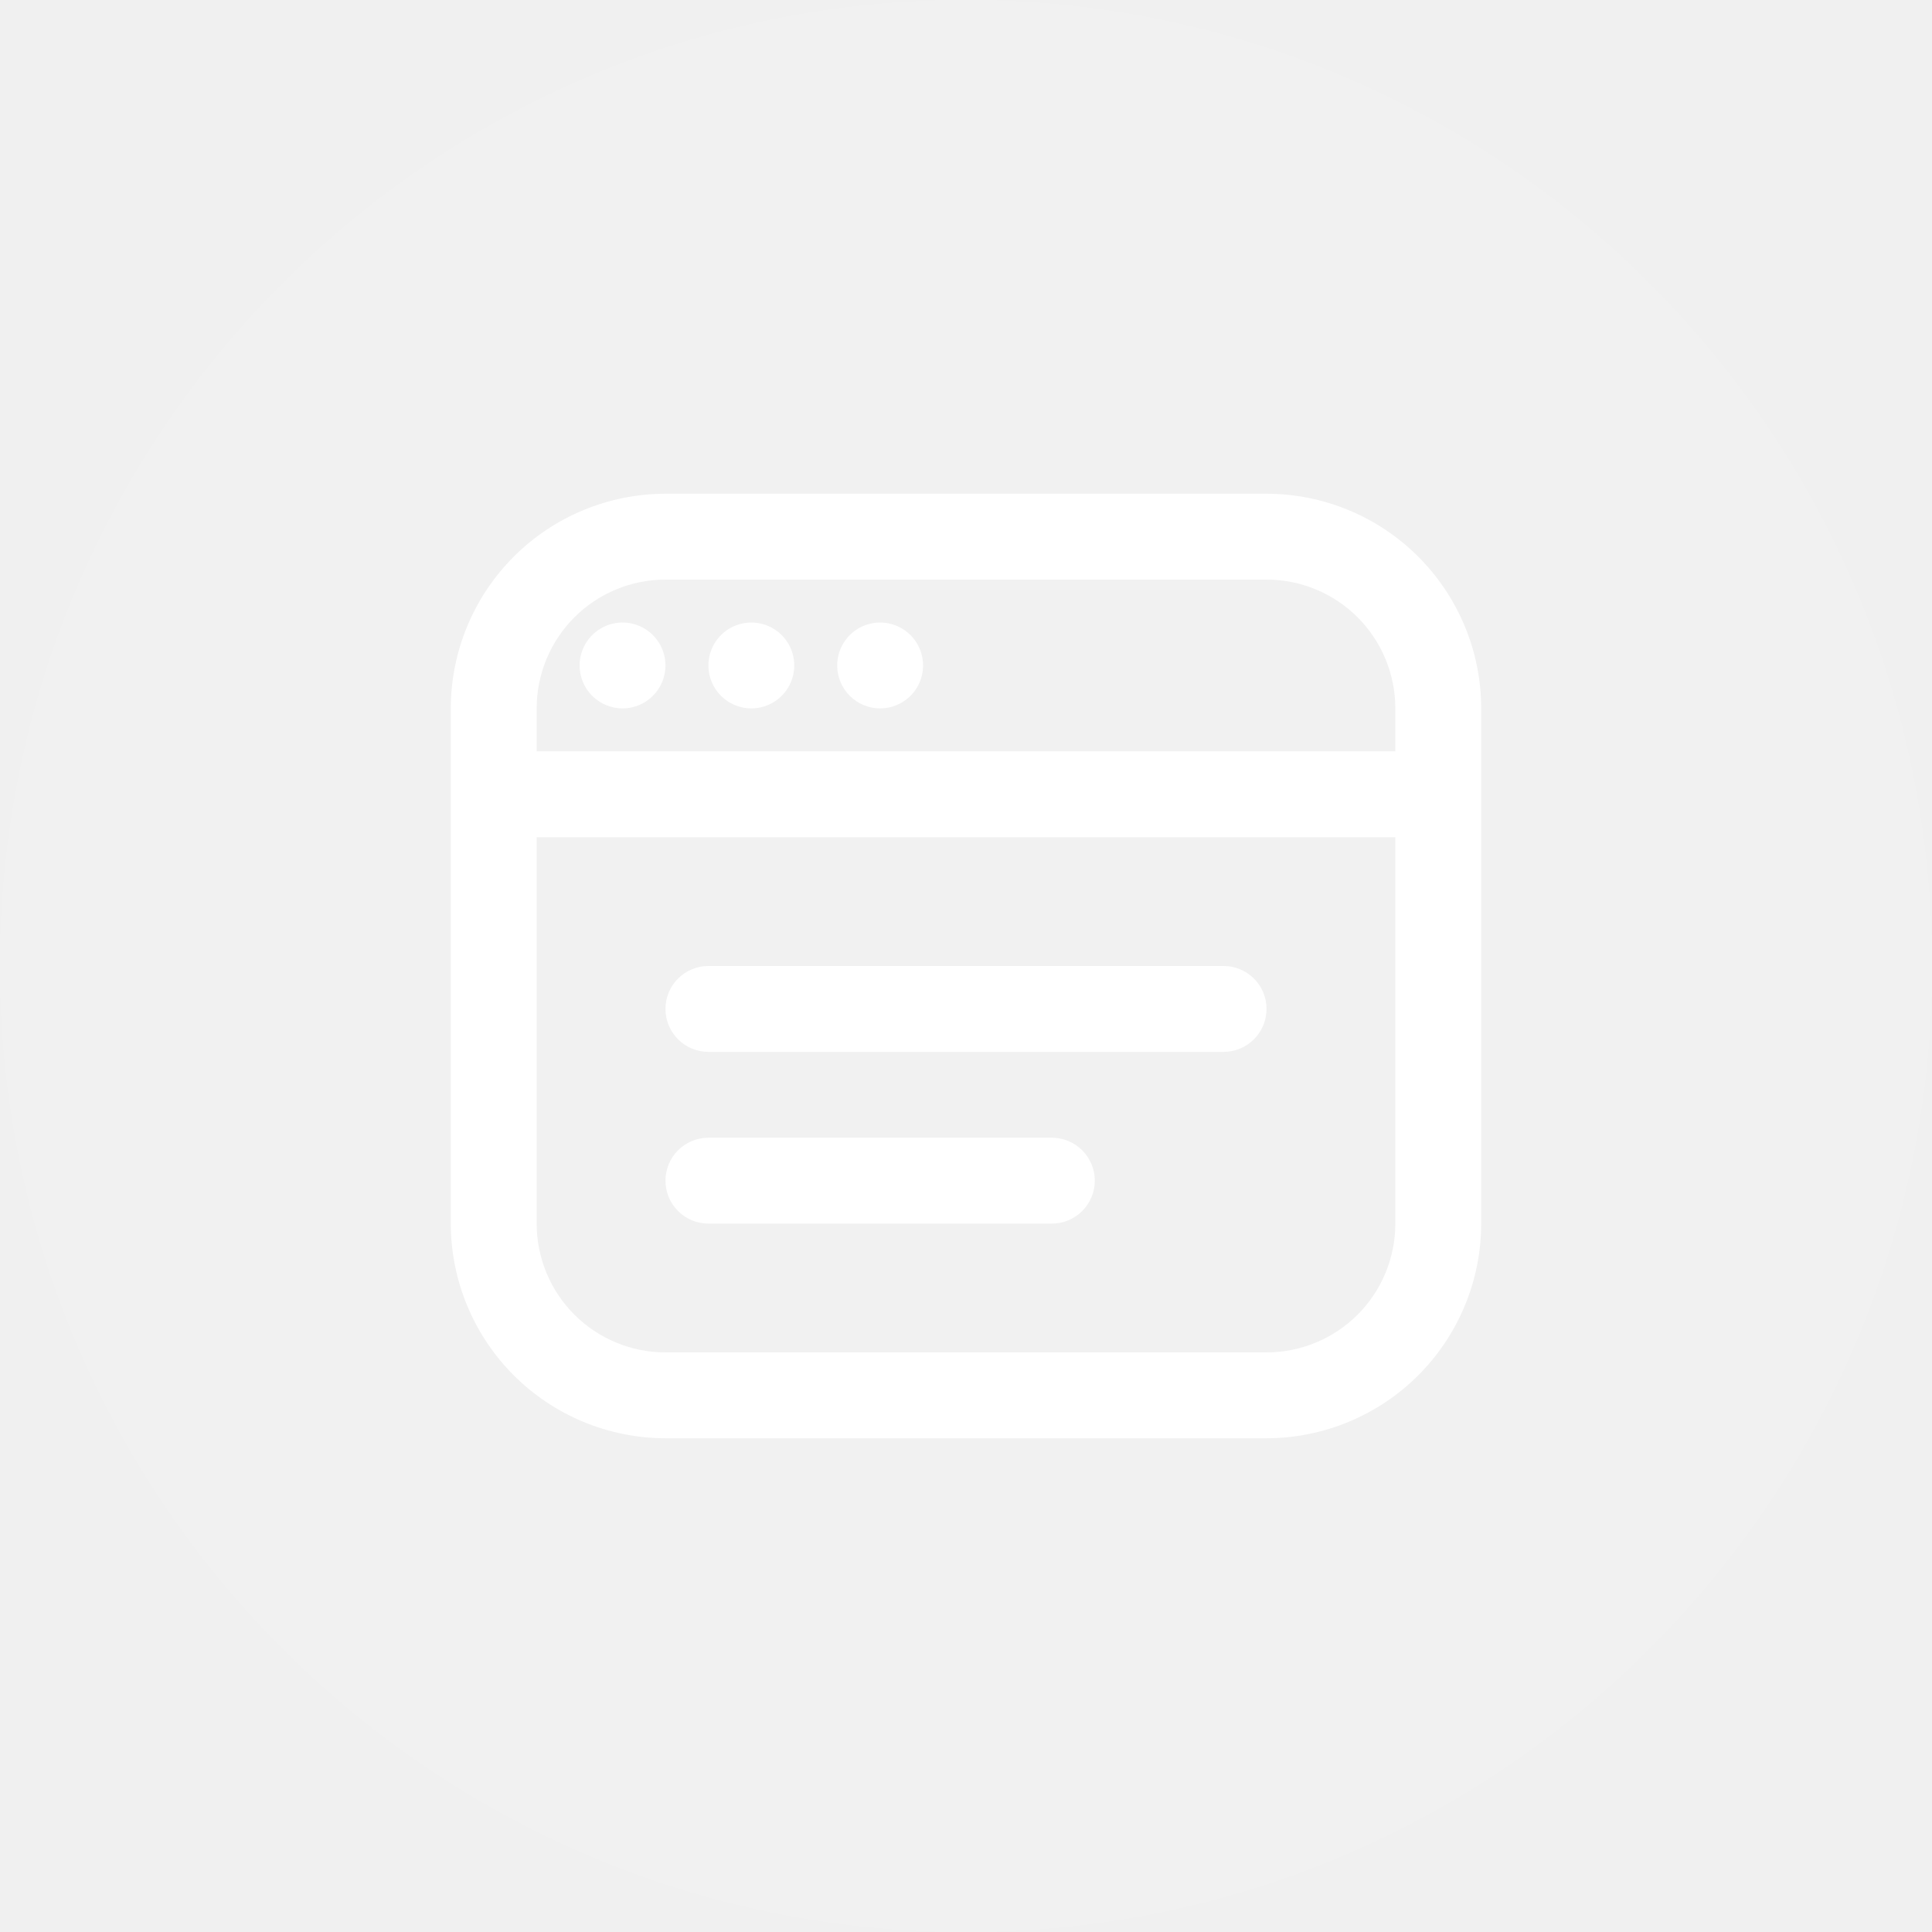
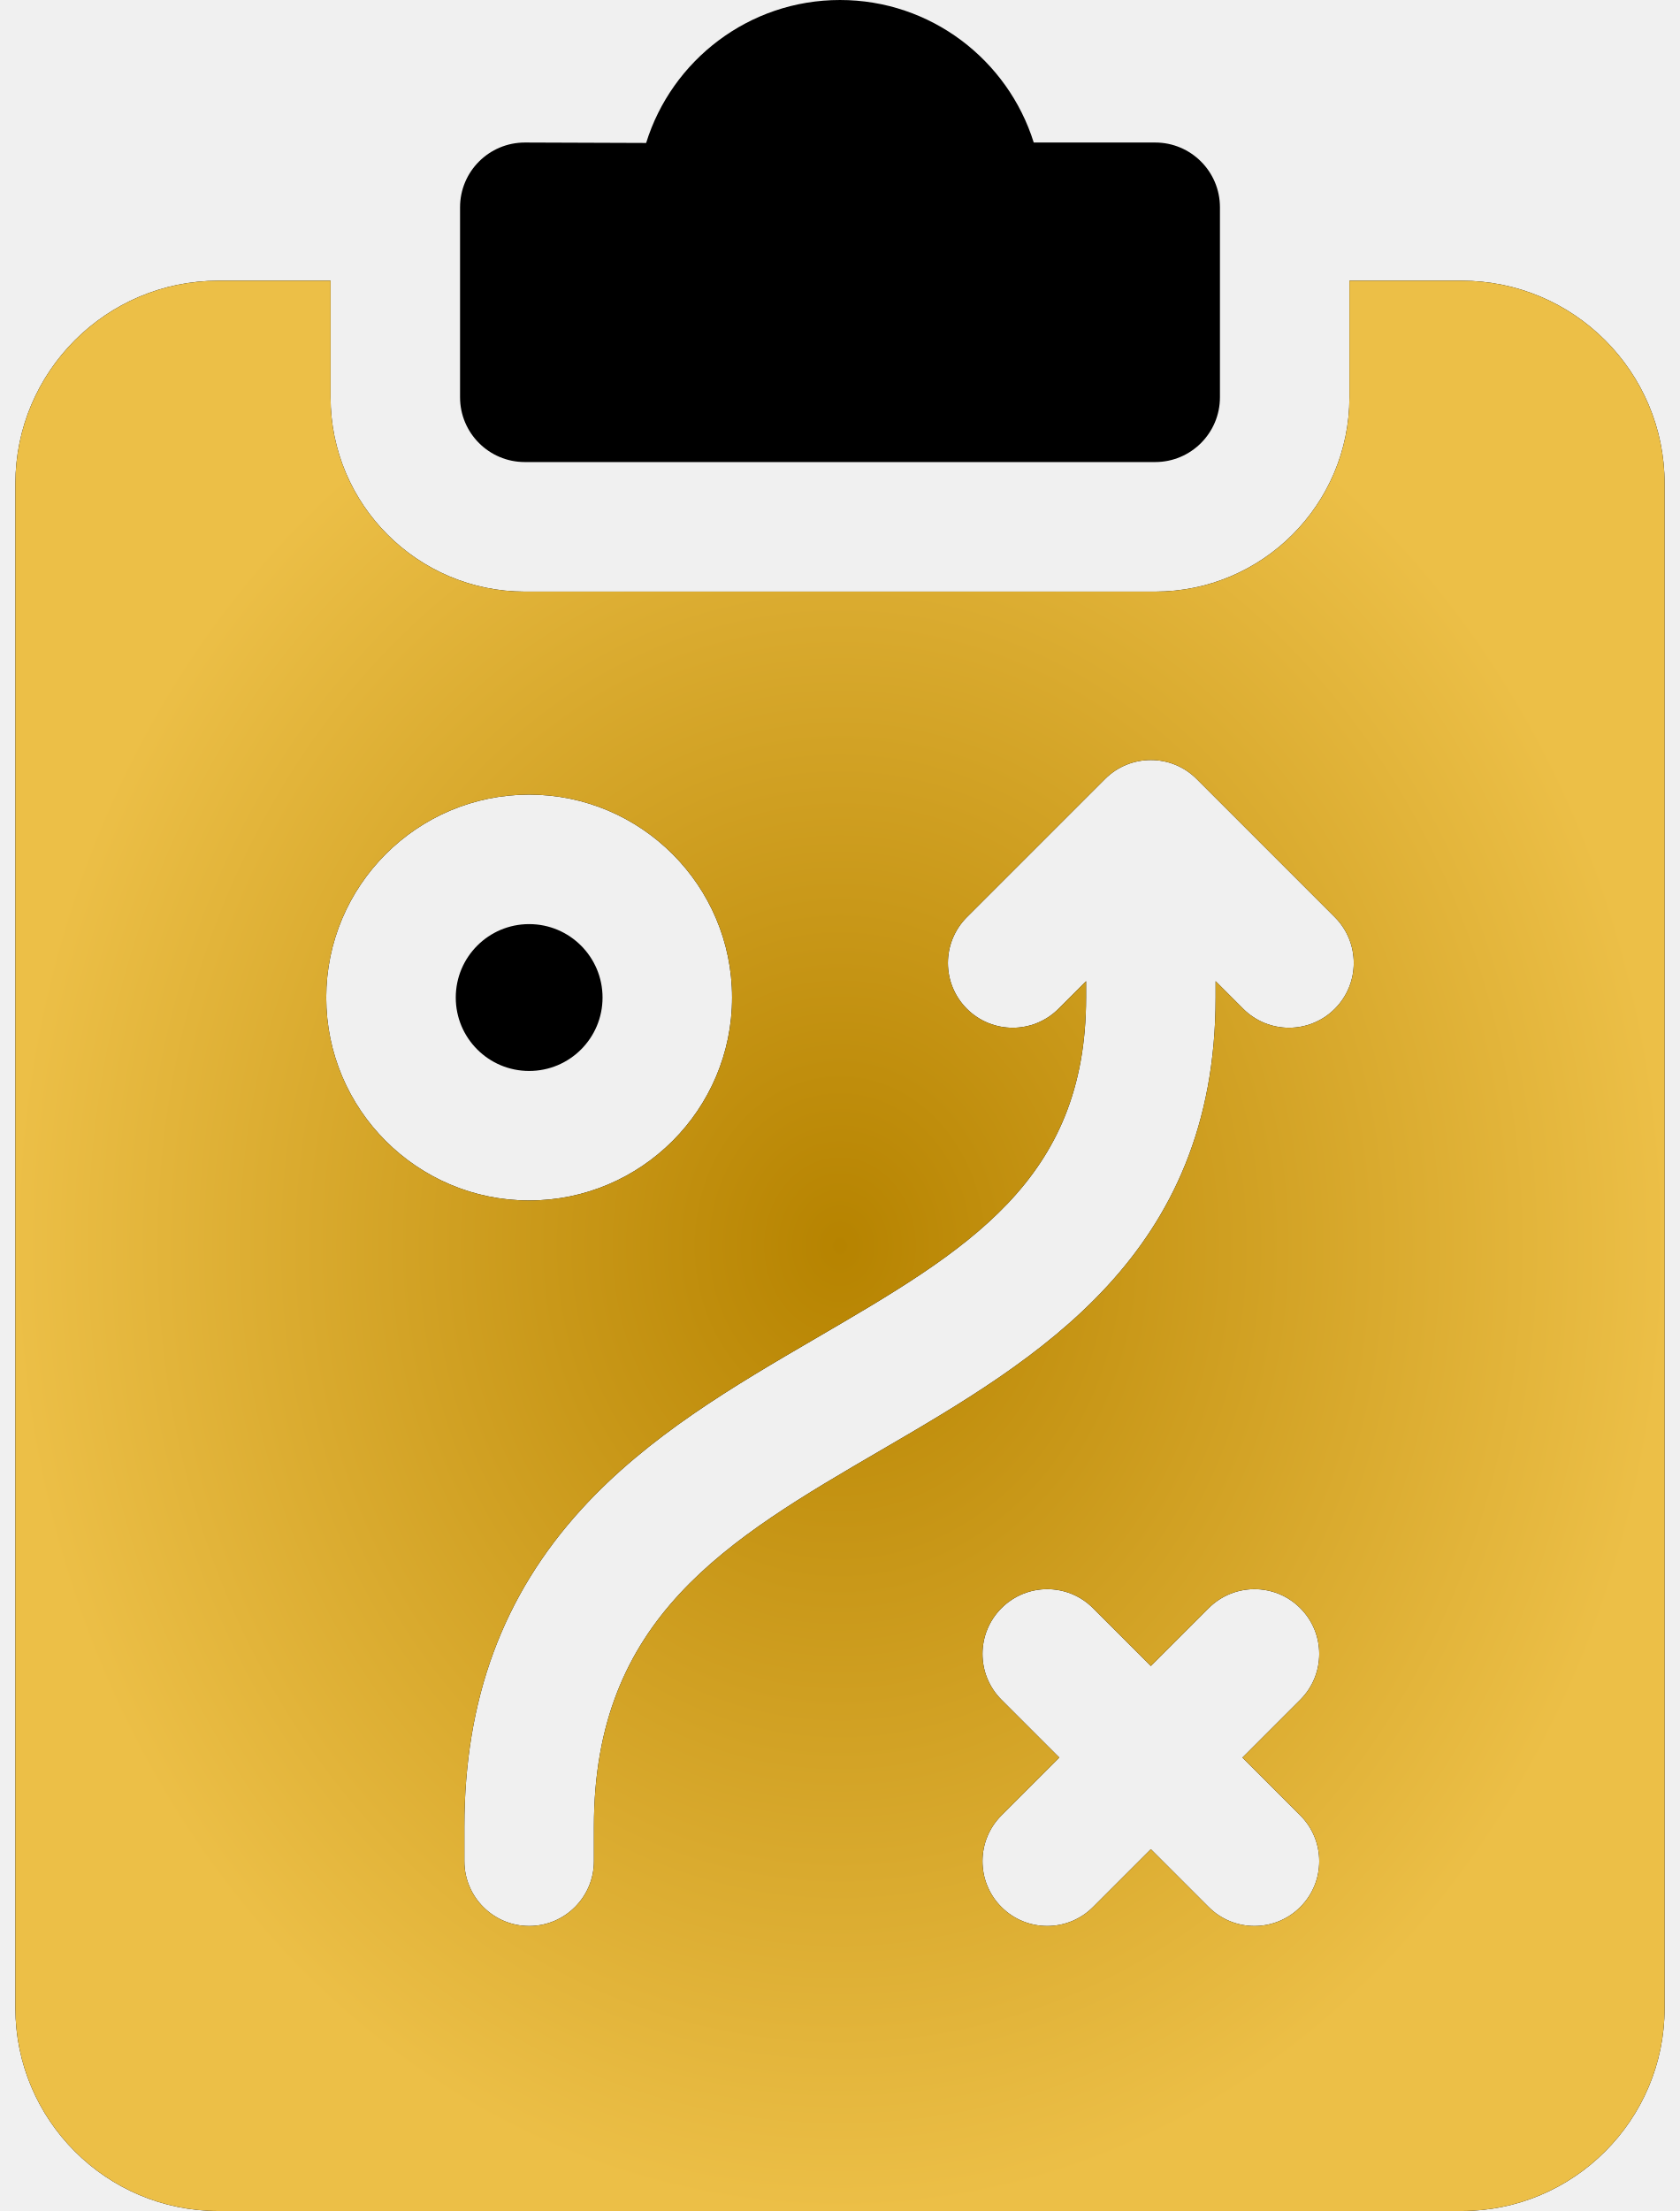
- <svg xmlns="http://www.w3.org/2000/svg" width="60" height="60" viewBox="0 0 60 60" fill="none">
-   <circle cx="30" cy="30" r="30" fill="white" fill-opacity="0.1" />
-   <path d="M39.333 15.333H20.667C18.899 15.335 17.205 16.038 15.955 17.288C14.705 18.538 14.002 20.233 14 22V38C14.002 39.767 14.705 41.462 15.955 42.712C17.205 43.961 18.899 44.664 20.667 44.667H39.333C41.101 44.664 42.795 43.961 44.045 42.712C45.295 41.462 45.998 39.767 46 38V22C45.998 20.233 45.295 18.538 44.045 17.288C42.795 16.038 41.101 15.335 39.333 15.333ZM20.667 18H39.333C40.394 18 41.412 18.421 42.162 19.172C42.912 19.922 43.333 20.939 43.333 22V23.333H16.667V22C16.667 20.939 17.088 19.922 17.838 19.172C18.588 18.421 19.606 18 20.667 18ZM39.333 42H20.667C19.606 42 18.588 41.578 17.838 40.828C17.088 40.078 16.667 39.061 16.667 38V26H43.333V38C43.333 39.061 42.912 40.078 42.162 40.828C41.412 41.578 40.394 42 39.333 42ZM39.333 31.333C39.333 31.687 39.193 32.026 38.943 32.276C38.693 32.526 38.354 32.667 38 32.667H22C21.646 32.667 21.307 32.526 21.057 32.276C20.807 32.026 20.667 31.687 20.667 31.333C20.667 30.98 20.807 30.64 21.057 30.39C21.307 30.14 21.646 30 22 30H38C38.354 30 38.693 30.14 38.943 30.39C39.193 30.64 39.333 30.98 39.333 31.333ZM34 36.667C34 37.02 33.859 37.359 33.609 37.609C33.359 37.859 33.02 38 32.667 38H22C21.646 38 21.307 37.859 21.057 37.609C20.807 37.359 20.667 37.02 20.667 36.667C20.667 36.313 20.807 35.974 21.057 35.724C21.307 35.474 21.646 35.333 22 35.333H32.667C33.02 35.333 33.359 35.474 33.609 35.724C33.859 35.974 34 36.313 34 36.667ZM18 20.667C18 20.403 18.078 20.145 18.225 19.926C18.371 19.707 18.579 19.536 18.823 19.435C19.067 19.334 19.335 19.307 19.593 19.359C19.852 19.41 20.09 19.537 20.276 19.724C20.463 19.91 20.59 20.148 20.641 20.407C20.692 20.665 20.666 20.933 20.565 21.177C20.464 21.421 20.293 21.629 20.074 21.775C19.855 21.922 19.597 22 19.333 22C18.98 22 18.641 21.859 18.39 21.609C18.14 21.359 18 21.02 18 20.667ZM22 20.667C22 20.403 22.078 20.145 22.225 19.926C22.371 19.707 22.579 19.536 22.823 19.435C23.067 19.334 23.335 19.307 23.593 19.359C23.852 19.41 24.09 19.537 24.276 19.724C24.463 19.91 24.59 20.148 24.641 20.407C24.692 20.665 24.666 20.933 24.565 21.177C24.464 21.421 24.293 21.629 24.074 21.775C23.855 21.922 23.597 22 23.333 22C22.98 22 22.641 21.859 22.39 21.609C22.14 21.359 22 21.02 22 20.667ZM26 20.667C26 20.403 26.078 20.145 26.225 19.926C26.371 19.707 26.579 19.536 26.823 19.435C27.067 19.334 27.335 19.307 27.593 19.359C27.852 19.41 28.09 19.537 28.276 19.724C28.463 19.91 28.59 20.148 28.641 20.407C28.692 20.665 28.666 20.933 28.565 21.177C28.464 21.421 28.293 21.629 28.074 21.775C27.855 21.922 27.597 22 27.333 22C26.98 22 26.641 21.859 26.39 21.609C26.14 21.359 26 21.02 26 20.667Z" fill="white" />
+ <svg xmlns="http://www.w3.org/2000/svg" viewBox="0 0 38 50" fill="none">
+   <path d="M11.871 10.449H26.129C26.938 10.449 27.594 9.793 27.594 8.984V4.688C27.594 3.879 26.938 3.223 26.129 3.223H23.382C22.799 1.357 21.055 0 19 0C16.941 0 15.195 1.362 14.615 3.233L11.875 3.223C11.057 3.223 10.406 3.883 10.406 4.688V8.984C10.406 9.793 11.062 10.449 11.871 10.449Z" fill="black" />
+   <path d="M11.969 24.219C12.886 24.219 13.629 23.476 13.629 22.559C13.629 21.642 12.886 20.898 11.969 20.898C11.052 20.898 10.309 21.642 10.309 22.559C10.309 23.476 11.052 24.219 11.969 24.219Z" fill="black" />
+   <path d="M33.062 6.348H30.523V8.984C30.523 11.408 28.552 13.379 26.129 13.379H11.871C9.448 13.379 7.477 11.408 7.477 8.984V6.348H4.938C2.407 6.348 0.348 8.407 0.348 10.938V45.41C0.348 47.941 2.407 50 4.938 50H33.062C35.593 50 37.652 47.941 37.652 45.41V10.938C37.652 8.407 35.593 6.348 33.062 6.348ZM7.379 22.559C7.379 20.028 9.438 17.969 11.969 17.969C14.5 17.969 16.559 20.028 16.559 22.559C16.559 25.09 14.5 27.148 11.969 27.148C9.438 27.148 7.379 25.09 7.379 22.559ZM29.411 41.054C29.983 41.626 29.983 42.554 29.411 43.126C28.839 43.698 27.911 43.698 27.339 43.126L26.031 41.818L24.723 43.126C24.151 43.698 23.224 43.698 22.652 43.126C22.08 42.554 22.08 41.626 22.652 41.054L23.96 39.746L22.652 38.438C22.08 37.866 22.08 36.939 22.652 36.367C23.224 35.794 24.151 35.794 24.723 36.367L26.031 37.675L27.339 36.367C27.911 35.794 28.839 35.794 29.411 36.367C29.983 36.938 29.983 37.866 29.411 38.438L28.103 39.746L29.411 41.054ZM30.192 22.813C29.62 23.385 28.692 23.385 28.12 22.813L27.496 22.189V22.559C27.496 28.384 23.478 30.726 19.933 32.792C16.445 34.825 13.434 36.58 13.434 41.309V42.09C13.434 42.899 12.778 43.555 11.969 43.555C11.16 43.555 10.504 42.899 10.504 42.09V41.309C10.504 38.429 11.372 36.079 13.158 34.123C14.668 32.47 16.595 31.347 18.458 30.261C21.871 28.272 24.566 26.701 24.566 22.559V22.189L23.942 22.813C23.37 23.385 22.442 23.385 21.87 22.813C21.298 22.241 21.298 21.314 21.87 20.741L24.995 17.616C25.567 17.044 26.495 17.044 27.067 17.616L30.192 20.741C30.764 21.314 30.764 22.241 30.192 22.813Z" fill="black" />
+   <path d="M33.062 6.348H30.523V8.984C30.523 11.408 28.552 13.379 26.129 13.379H11.871C9.448 13.379 7.477 11.408 7.477 8.984V6.348H4.938C2.407 6.348 0.348 8.407 0.348 10.938V45.41C0.348 47.941 2.407 50 4.938 50H33.062C35.593 50 37.652 47.941 37.652 45.41V10.938C37.652 8.407 35.593 6.348 33.062 6.348ZM7.379 22.559C7.379 20.028 9.438 17.969 11.969 17.969C14.5 17.969 16.559 20.028 16.559 22.559C16.559 25.09 14.5 27.148 11.969 27.148C9.438 27.148 7.379 25.09 7.379 22.559ZM29.411 41.054C29.983 41.626 29.983 42.554 29.411 43.126C28.839 43.698 27.911 43.698 27.339 43.126L26.031 41.818L24.723 43.126C24.151 43.698 23.224 43.698 22.652 43.126C22.08 42.554 22.08 41.626 22.652 41.054L23.96 39.746L22.652 38.438C22.08 37.866 22.08 36.939 22.652 36.367C23.224 35.794 24.151 35.794 24.723 36.367L26.031 37.675L27.339 36.367C27.911 35.794 28.839 35.794 29.411 36.367C29.983 36.938 29.983 37.866 29.411 38.438L28.103 39.746L29.411 41.054ZM30.192 22.813C29.62 23.385 28.692 23.385 28.12 22.813L27.496 22.189V22.559C27.496 28.384 23.478 30.726 19.933 32.792C16.445 34.825 13.434 36.58 13.434 41.309V42.09C13.434 42.899 12.778 43.555 11.969 43.555C11.16 43.555 10.504 42.899 10.504 42.09V41.309C10.504 38.429 11.372 36.079 13.158 34.123C14.668 32.47 16.595 31.347 18.458 30.261C21.871 28.272 24.566 26.701 24.566 22.559V22.189L23.942 22.813C23.37 23.385 22.442 23.385 21.87 22.813C21.298 22.241 21.298 21.314 21.87 20.741L24.995 17.616C25.567 17.044 26.495 17.044 27.067 17.616L30.192 20.741C30.764 21.314 30.764 22.241 30.192 22.813Z" fill="url(#paint0_radial_174_17)" />
+   <defs>
+     <radialGradient id="paint0_radial_174_17" cx="0" cy="0" r="1" gradientUnits="userSpaceOnUse" gradientTransform="translate(19 28.1738) scale(18.6523 21.8262)">
+       <stop stop-color="#B68300" />
+       <stop offset="1" stop-color="#ECBF47" />
+     </radialGradient>
+   </defs>
</svg>
